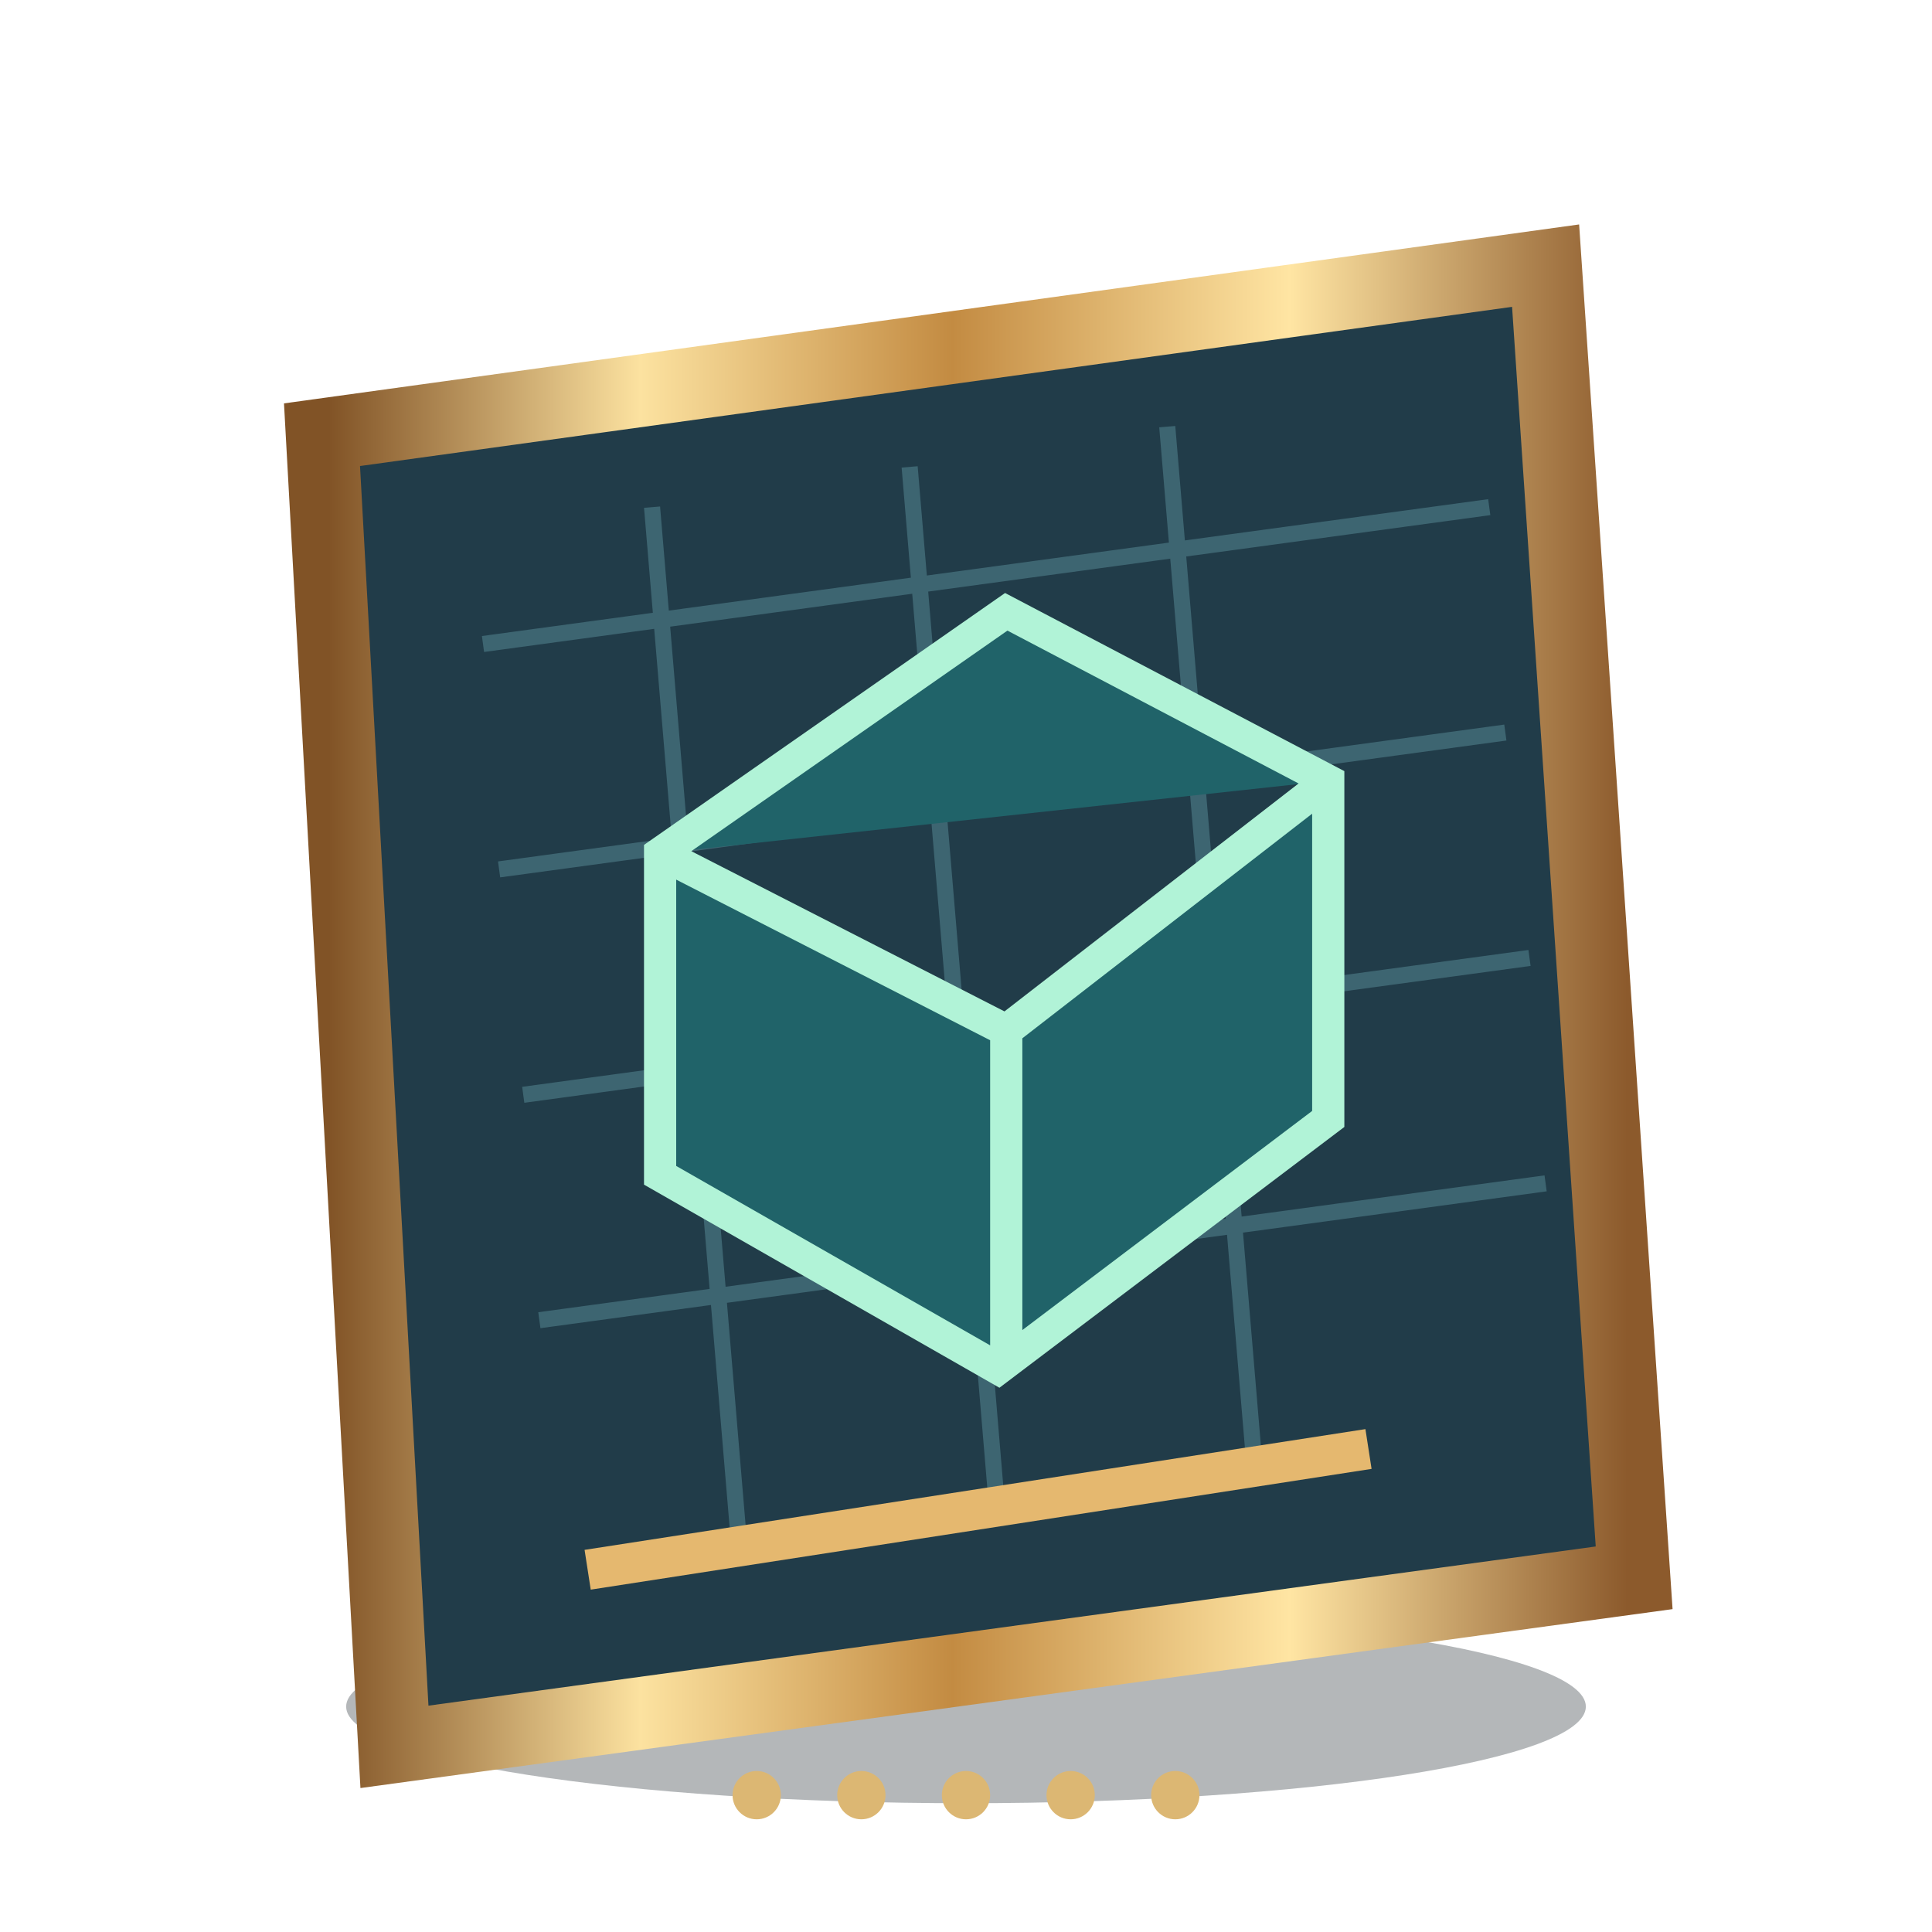
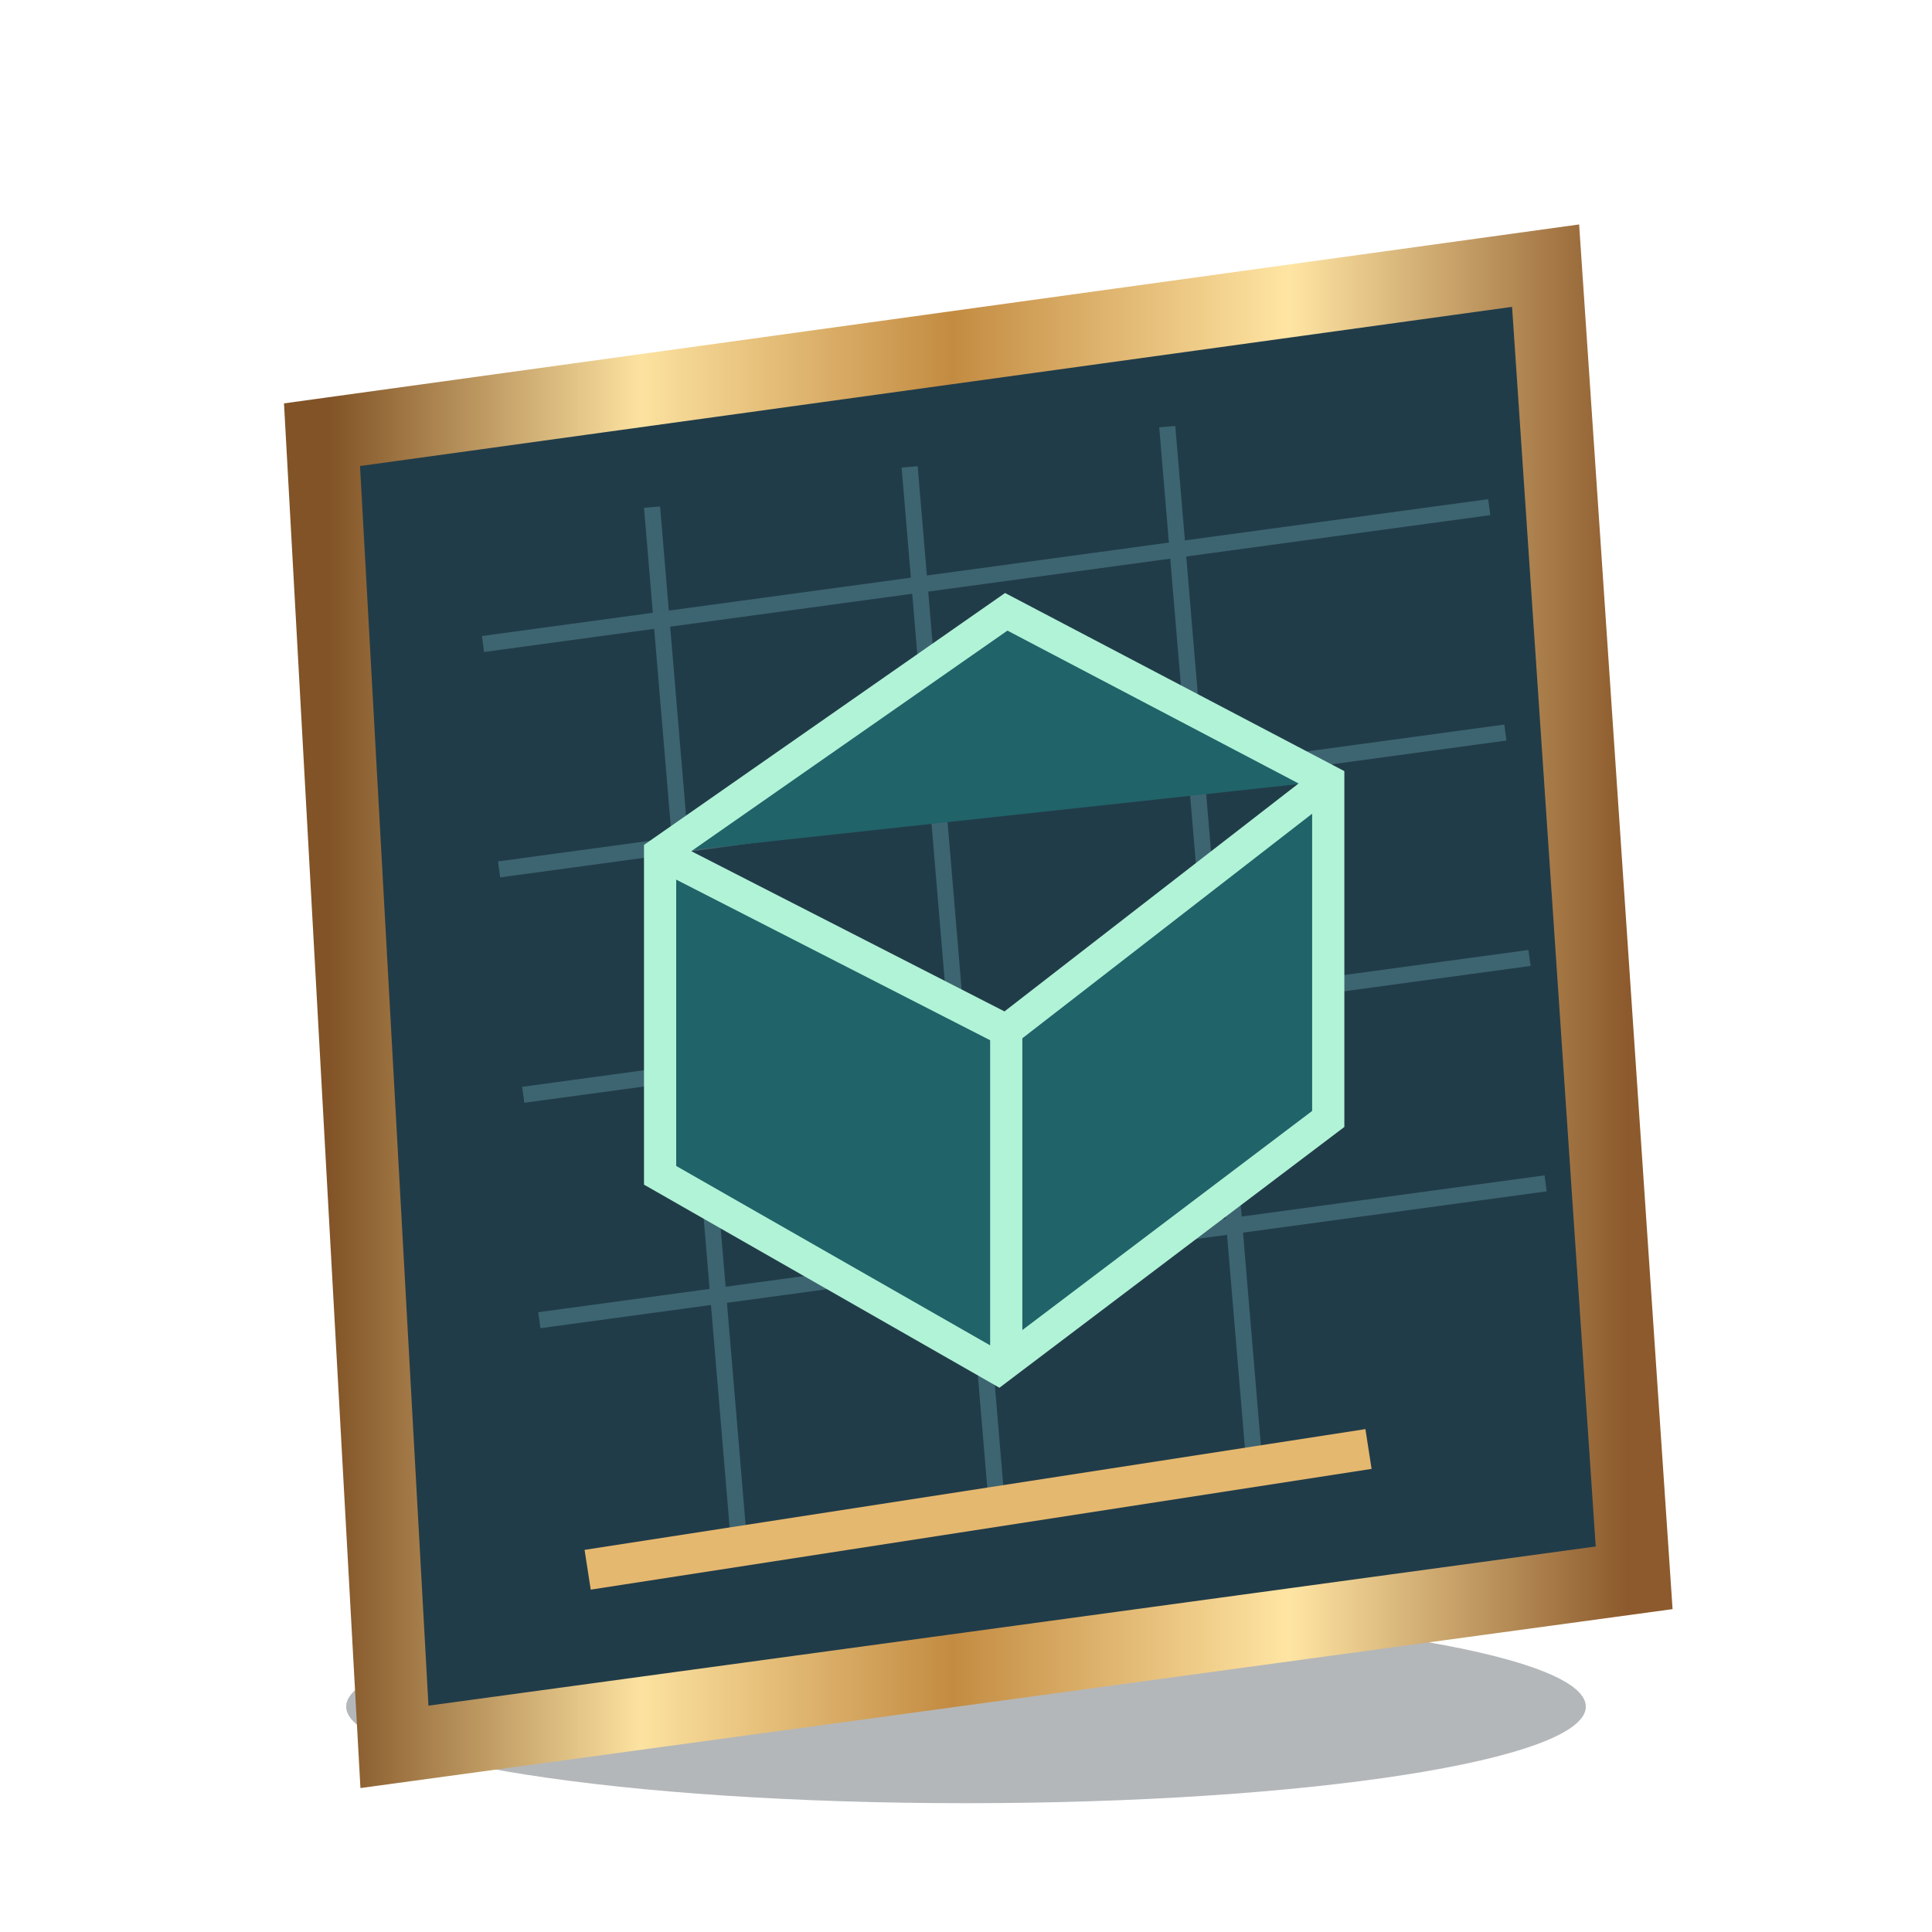
<svg xmlns="http://www.w3.org/2000/svg" width="384" height="384" viewBox="0 0 240 240">
  <defs>
    <linearGradient id="teal" x1="0" y1="0" x2="1" y2="1">
      <stop stop-color="#98f3df" />
      <stop offset=".25" stop-color="#38baa9" />
      <stop offset=".65" stop-color="#126a70" />
      <stop offset="1" stop-color="#063c4c" />
    </linearGradient>
    <linearGradient id="gold">
      <stop stop-color="#815326" />
      <stop offset=".24" stop-color="#fce2a0" />
      <stop offset=".48" stop-color="#c38b42" />
      <stop offset=".74" stop-color="#ffe5a3" />
      <stop offset="1" stop-color="#8c5a2c" />
    </linearGradient>
    <linearGradient id="steel">
      <stop stop-color="#213641" />
      <stop offset=".3" stop-color="#96b8bf" />
      <stop offset=".52" stop-color="#516f7d" />
      <stop offset="1" stop-color="#122834" />
    </linearGradient>
    <linearGradient id="coral" x1="0" y1="0" x2="1" y2="1">
      <stop stop-color="#ffd2ab" />
      <stop offset=".2" stop-color="#ee9474" />
      <stop offset="1" stop-color="#963f41" />
    </linearGradient>
    <radialGradient id="glow">
      <stop stop-color="#75e9d7" stop-opacity=".25" />
      <stop offset="1" stop-color="#45a89e" stop-opacity="0" />
    </radialGradient>
  </defs>
  <ellipse cx="120" cy="212" rx="77" ry="12" fill="#020d15" opacity=".3" />
  <path d="M40 54l152-21 11 163-154 21z" fill="#213c49" stroke="url(#gold)" stroke-width="9" />
  <path d="M60 80l125-17M62 108l125-17M65 136l125-17M67 164l125-17M81 63l11 131M113 58l11 131M145 53l11 131" stroke="#3d6571" stroke-width="2" />
  <path d="M82 146v-40l43-30 40 21v42l-41 31zM82 106l43 22 40-31m-40 31v42" fill="#206369" stroke="#b1f3d7" stroke-width="4" />
  <path d="M73 195l97-15" stroke="#e5b86f" stroke-width="5" />
-   <circle cx="94" cy="223" r="3" fill="#dcb773" />
-   <circle cx="107" cy="223" r="3" fill="#dcb773" />
-   <circle cx="120" cy="223" r="3" fill="#dcb773" />
-   <circle cx="133" cy="223" r="3" fill="#dcb773" />
-   <circle cx="146" cy="223" r="3" fill="#dcb773" />
</svg>
